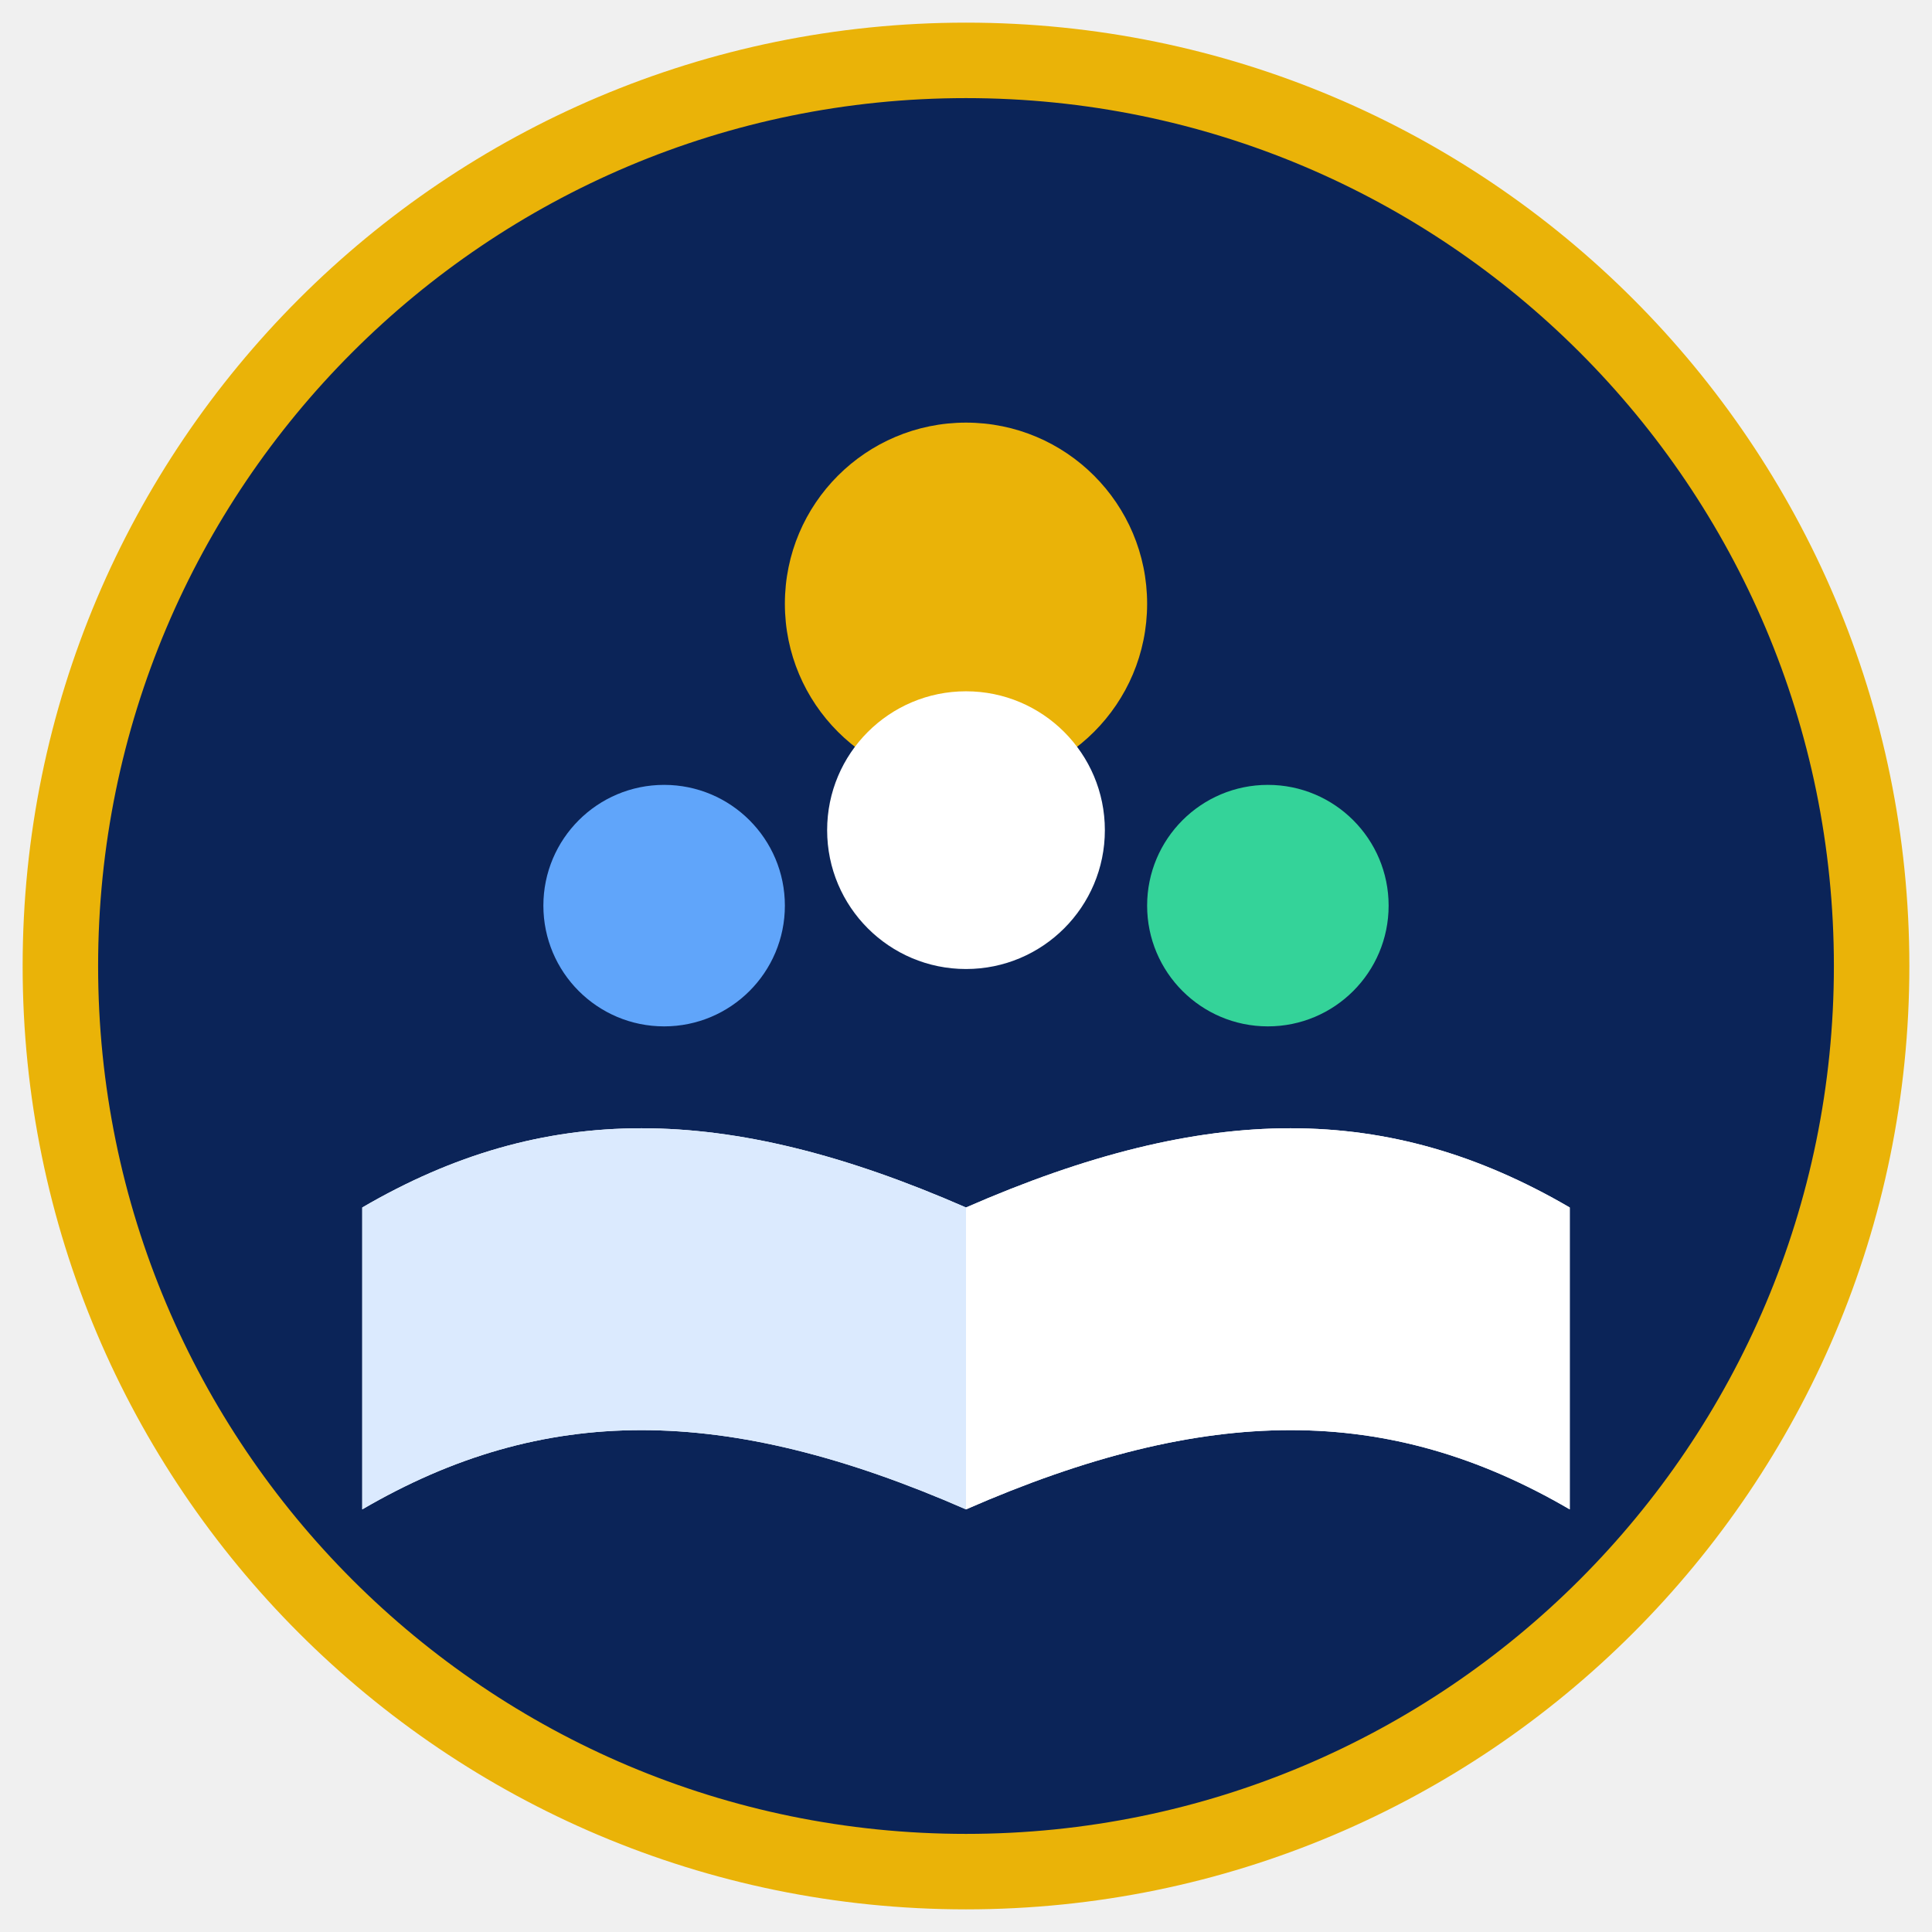
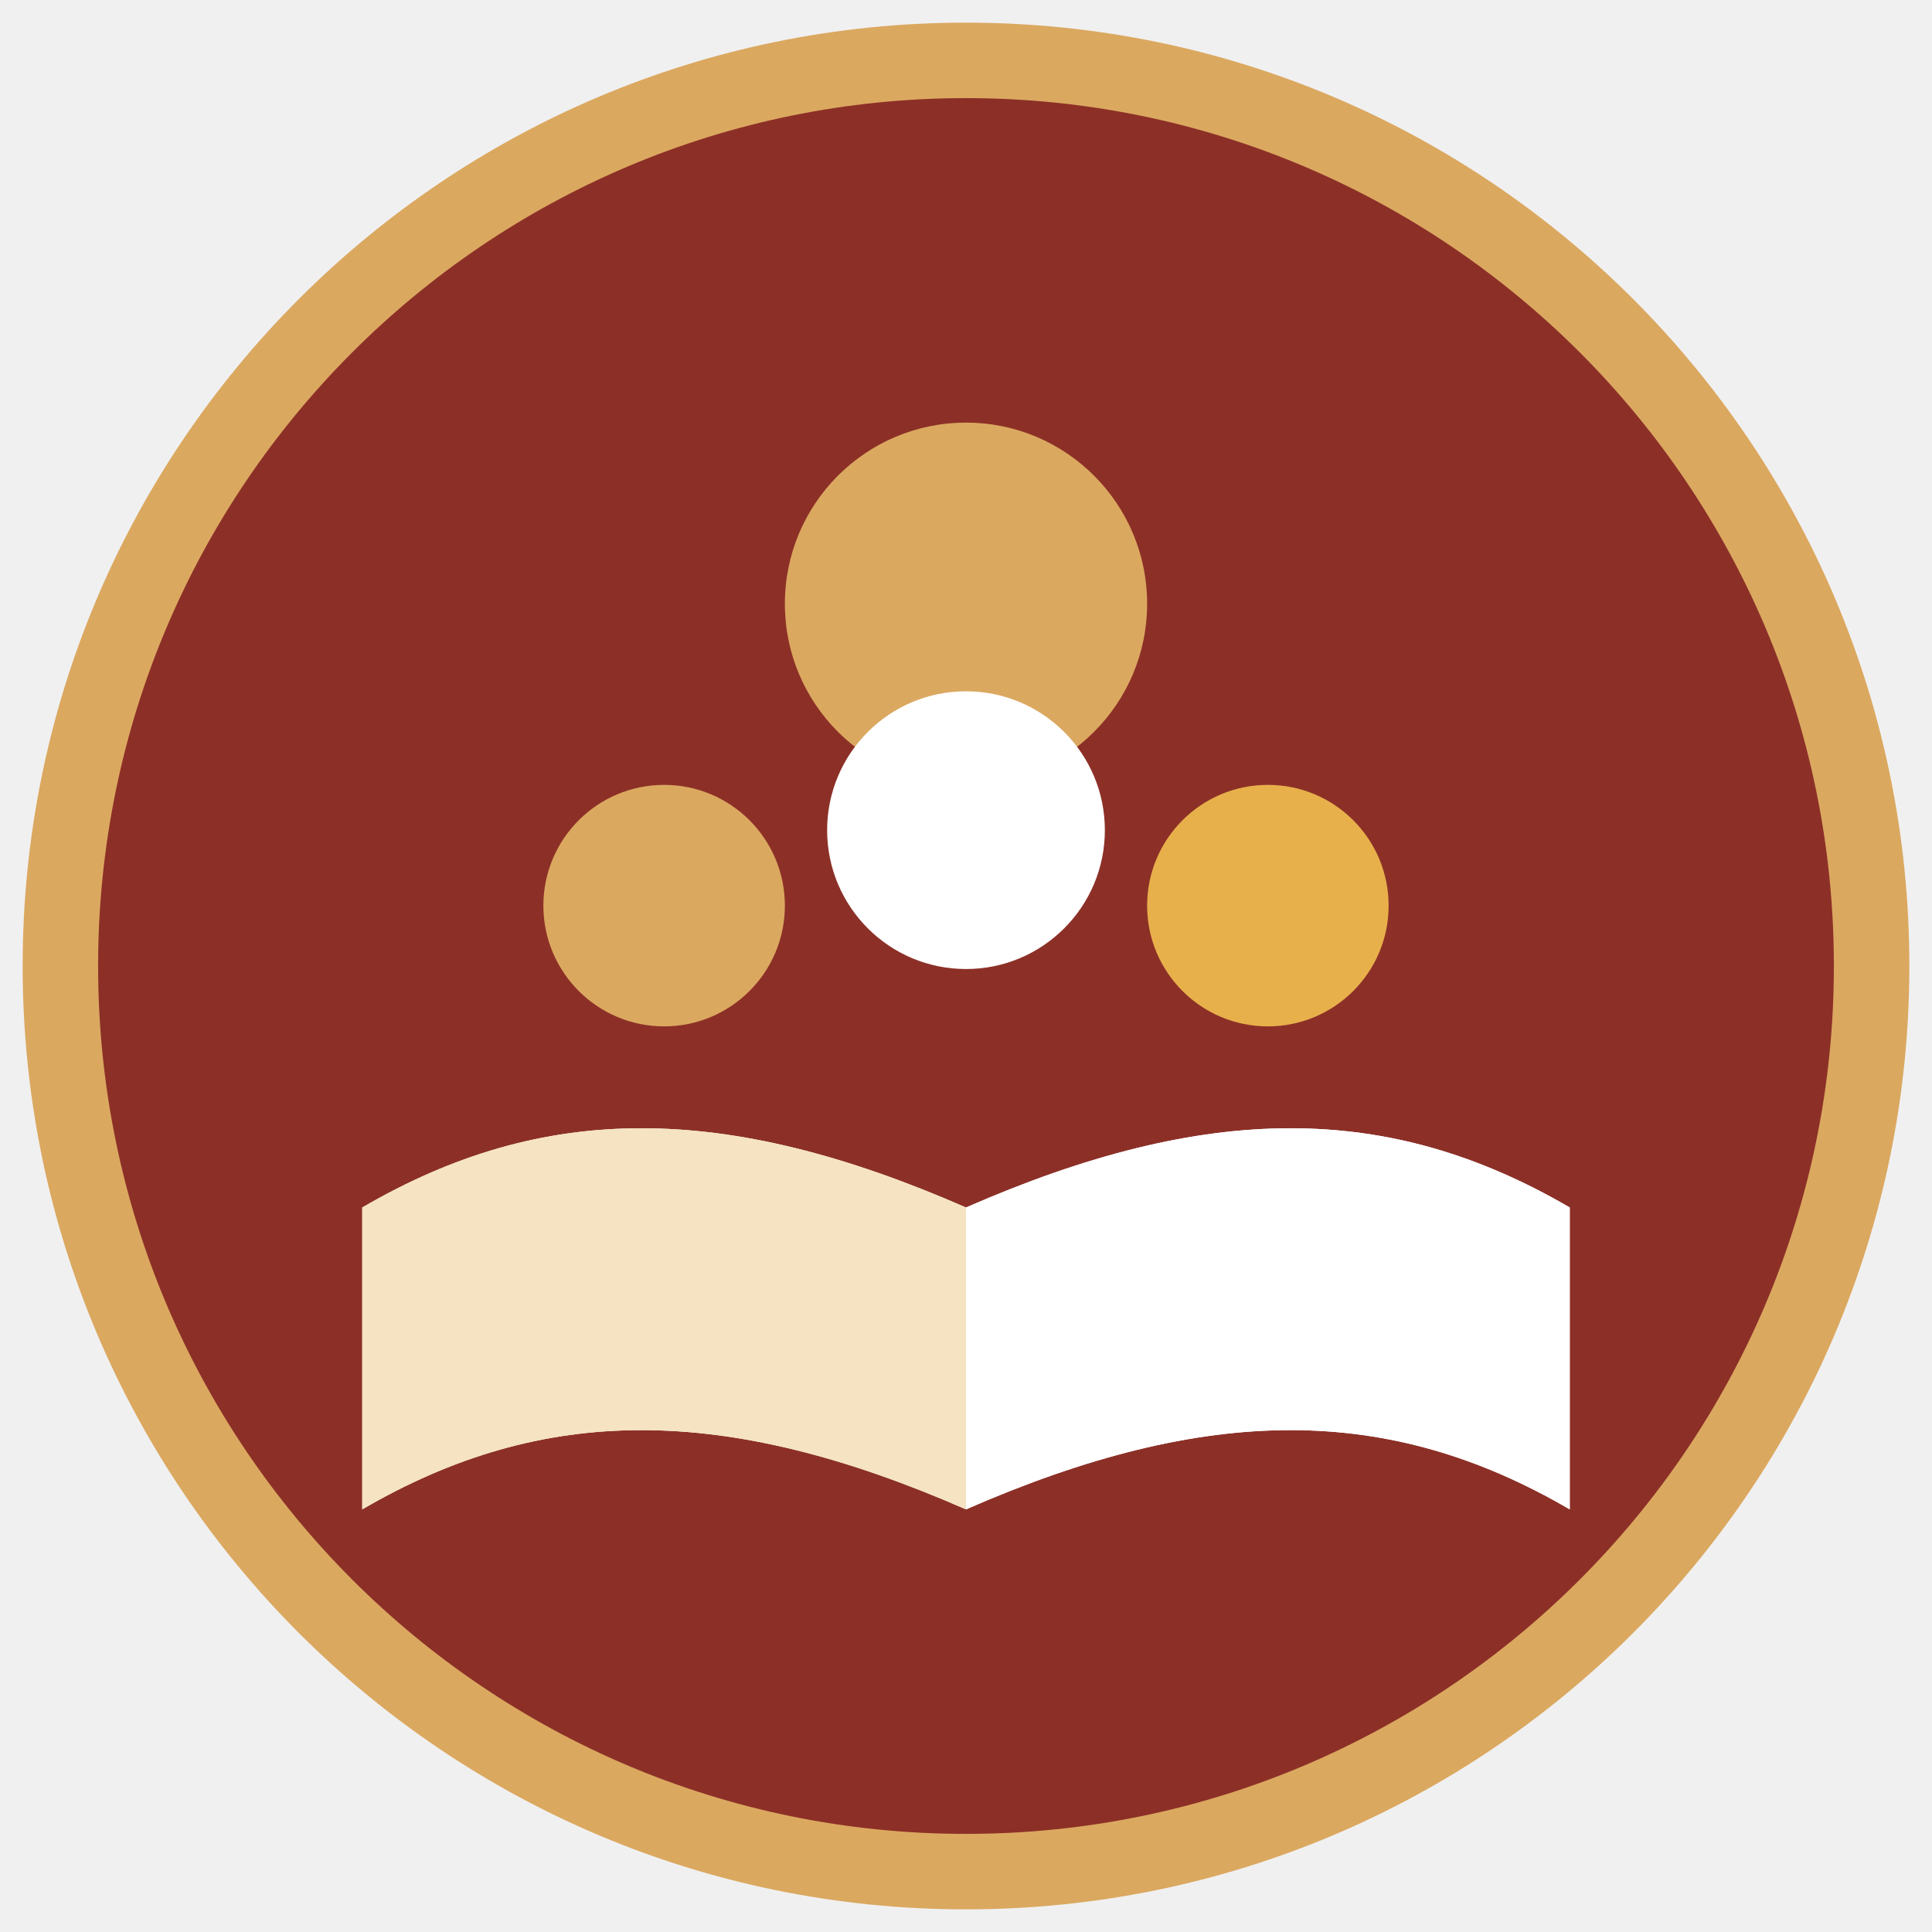
<svg xmlns="http://www.w3.org/2000/svg" viewBox="0 0 64 64" role="img" aria-label="INN Focus NGO logo">
-   <circle cx="32" cy="32" r="30" fill="#0B2458" />
-   <circle cx="32" cy="32" r="30" fill="none" stroke="#EAB308" stroke-width="2.5" />
-   <circle cx="32" cy="20" r="6" fill="#EAB308" />
+   <circle cx="32" cy="32" r="30" fill="#8C3027" />
+   <circle cx="32" cy="32" r="30" fill="none" stroke="#DBA860" stroke-width="2.5" />
+   <circle cx="32" cy="20" r="6" fill="#DBA860" />
  <path d="M12 40c6-3.5 12-3.5 20 0 8-3.5 14-3.5 20 0v10c-6-3.5-12-3.5-20 0-8-3.5-14-3.5-20 0V40z" fill="#FFFFFF" />
-   <path d="M32 40v10c-8-3.5-14-3.5-20 0V40c6-3.5 12-3.5 20 0z" fill="#DBEAFE" />
+   <path d="M32 40v10c-8-3.5-14-3.5-20 0V40c6-3.5 12-3.5 20 0z" fill="#F5E3C2" />
  <path d="M32 40v10c8-3.5 14-3.5 20 0V40c-6-3.5-12-3.5-20 0z" fill="#FFFFFF" />
-   <circle cx="22" cy="30" r="4" fill="#60A5FA" />
+   <circle cx="22" cy="30" r="4" fill="#DBA860" />
  <circle cx="32" cy="27.5" r="4.6" fill="#FFFFFF" />
-   <circle cx="42" cy="30" r="4" fill="#34D399" />
+   <circle cx="42" cy="30" r="4" fill="#E8B04B" />
</svg>
